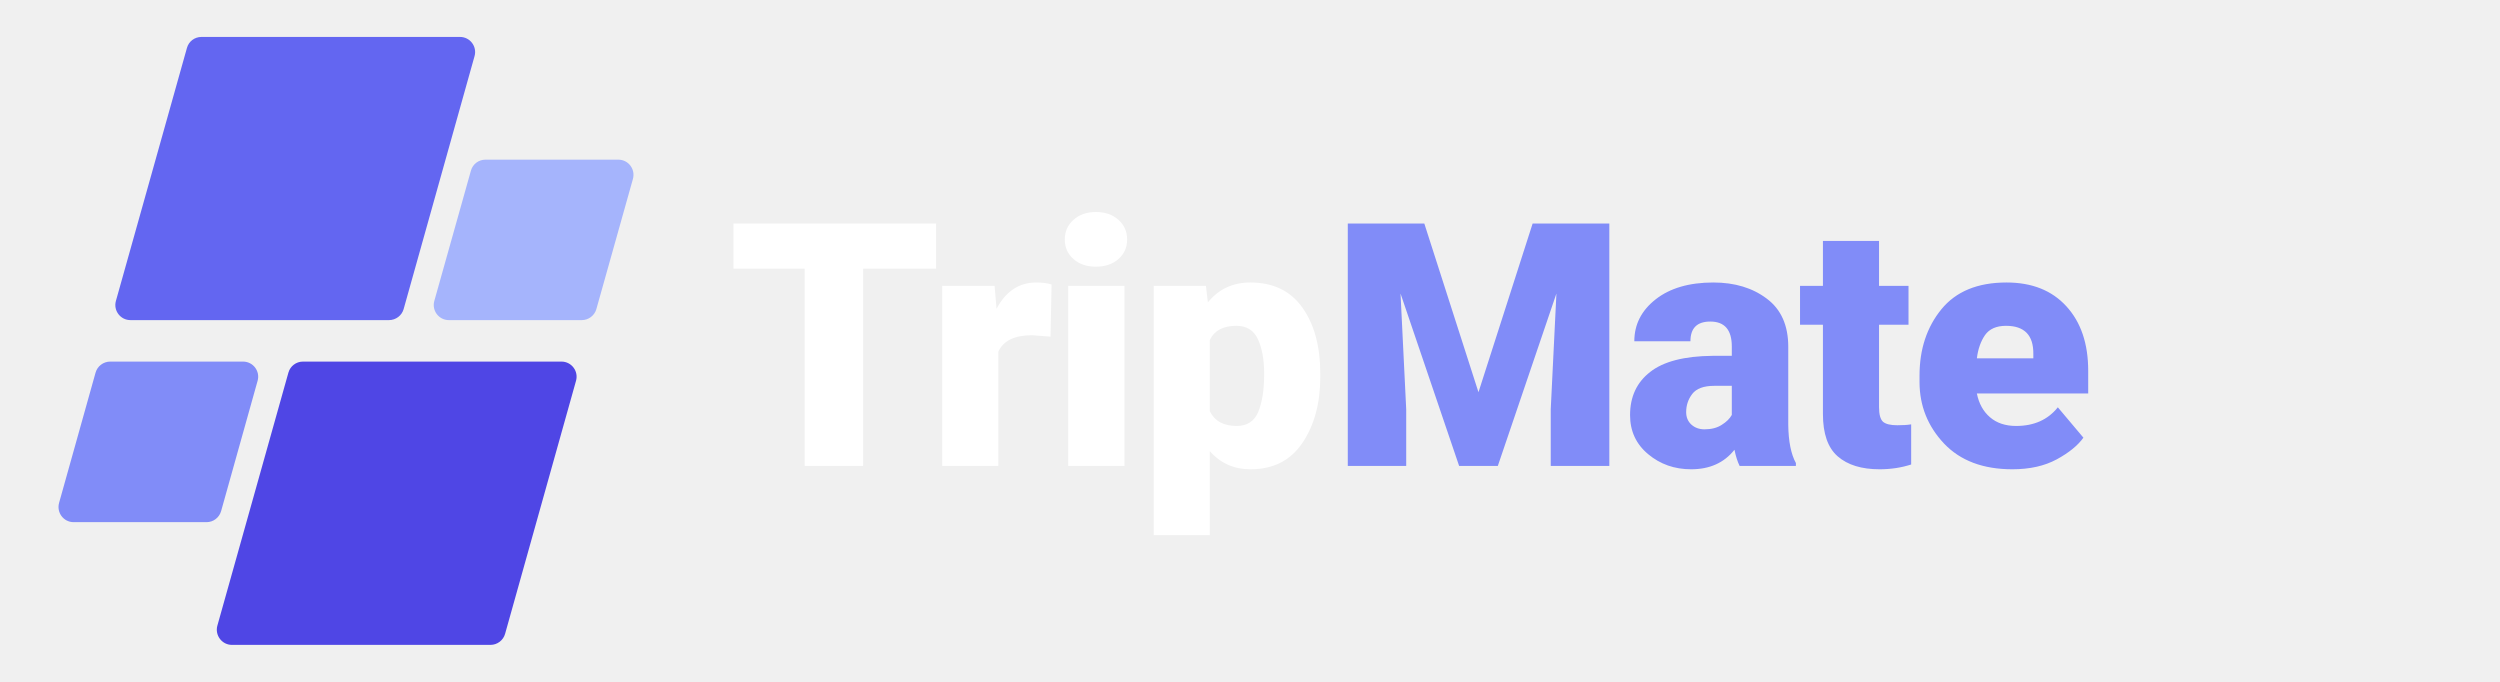
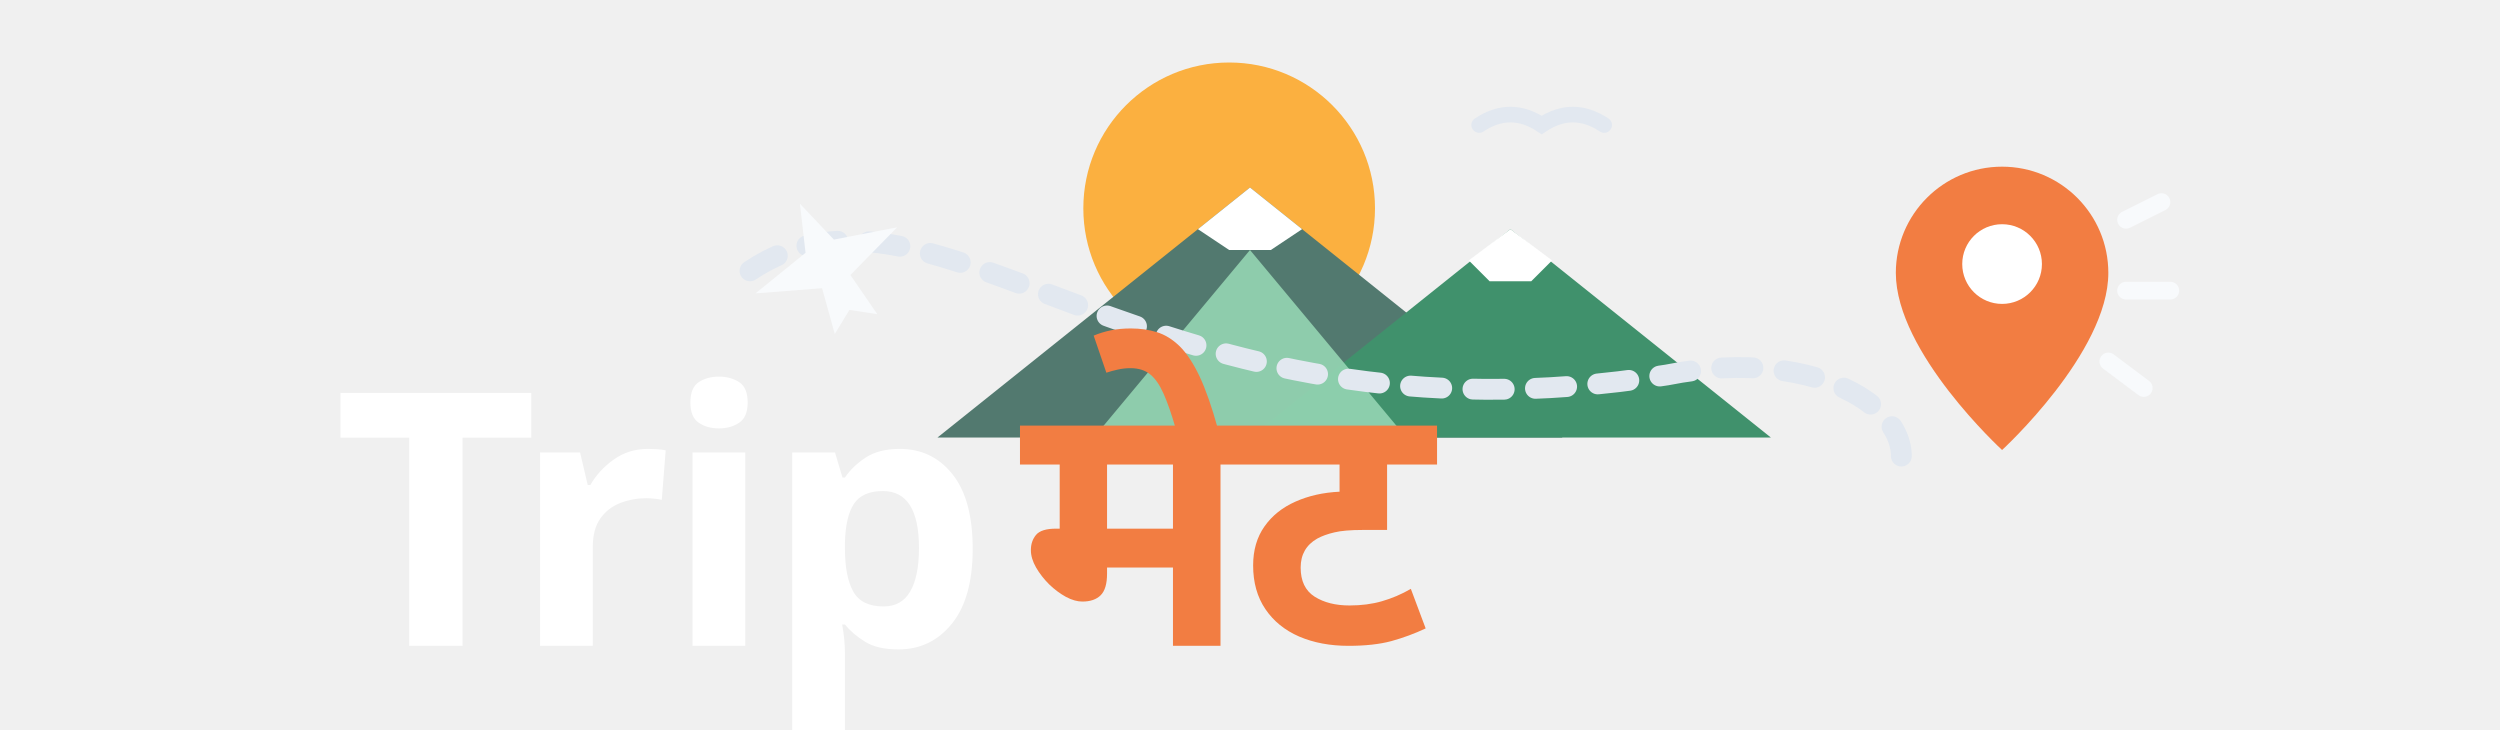
- <svg xmlns="http://www.w3.org/2000/svg" width="220" height="60" viewBox="0 0 220 60" fill="none">
-   <g>
-     <path d="M 34.23 28.17 L 11.48 28.17 C 10.60 28.17 9.96 27.33 10.20 26.48 L 16.45 4.22 C 16.61 3.64 17.13 3.25 17.73 3.25 L 40.48 3.25 C 41.36 3.25 42.00 4.09 41.76 4.94 L 35.52 27.20 C 35.36 27.77 34.83 28.17 34.23 28.17 Z" fill="#6366F1" />
-     <path d="M 19.46 44.97 L 22.67 33.51 C 22.91 32.66 22.27 31.82 21.39 31.82 L 9.70 31.82 C 9.10 31.82 8.57 32.22 8.41 32.79 L 5.20 44.25 C 4.96 45.11 5.60 45.95 6.48 45.95 L 18.18 45.95 C 18.77 45.95 19.30 45.55 19.46 44.97 Z" fill="#818CF8" />
-     <path d="M 25.38 32.79 L 19.13 55.05 C 18.89 55.90 19.53 56.75 20.41 56.75 L 43.16 56.75 C 43.76 56.75 44.29 56.35 44.45 55.77 L 50.69 33.51 C 50.93 32.66 50.29 31.82 49.41 31.82 L 26.66 31.82 C 26.06 31.82 25.54 32.22 25.38 32.79 Z" fill="#4F46E5" />
-     <path d="M 41.44 15.02 L 38.22 26.48 C 37.98 27.33 38.62 28.17 39.50 28.17 L 51.20 28.17 C 51.79 28.17 52.32 27.77 52.48 27.20 L 55.70 15.74 C 55.93 14.89 55.30 14.05 54.41 14.05 L 42.72 14.05 C 42.12 14.05 41.60 14.44 41.44 15.02 Z" fill="#A5B4FC" />
+ <svg xmlns="http://www.w3.org/2000/svg" width="240" height="70" viewBox="0 0 240 70" fill="none">
+   <circle cx="118" cy="20" r="14" fill="#FBB040" />
+   <polygon points="90,42 120,18 150,42" fill="#52796F" />
+   <polygon points="120,42 145,22 170,42" fill="#40916C" />
+   <polygon points="105,42 120,24 135,42" fill="#95D5B2" opacity="0.9" />
+   <polygon points="115,22 120,18 125,22 122,24 118,24" fill="#FFFFFF" />
+   <polygon points="141,25 145,22 149,25 147,27 143,27" fill="#FFFFFF" />
+   <path d="M 142 12 Q 145 10 148 12 Q 151 10 154 12" stroke="#E2E8F0" stroke-width="1.5" fill="none" stroke-linecap="round" />
+   <path d="M 72 26 C 90 14, 110 44, 160 36 C 175 33, 185 40, 182 46" stroke="#E2E8F0" stroke-width="2" stroke-dasharray="3 3" fill="none" stroke-linecap="round" />
+   <g transform="translate(68, 22) rotate(-25) scale(0.75)">
+     <path d="M12 2 L14 8 L22 10 L14 13 L15 19 L12 17 L9 19 L10 13 L2 10 L10 8 Z" fill="#F8FAFC" />
  </g>
-   <text x="64" y="41" font-family="-apple-system, BlinkMacSystemFont, 'Segoe UI', Roboto, 'Helvetica Neue', Arial, sans-serif" font-size="30" font-weight="800" fill="#FFFFFF" letter-spacing="-0.5">Trip<tspan fill="#818CF8">Mate</tspan>
+   <g transform="translate(182, 16) scale(0.85)">
+     <path d="M12 0 C5.37 0 0 5.37 0 12 C0 21 12 32 12 32 C12 32 24 21 24 12 C24 5.37 18.63 0 12 0 Z" fill="#F27D42" />
+     <circle cx="12" cy="11" r="4.5" fill="#FFFFFF" />
+     <line x1="26" y1="6" x2="30" y2="4" stroke="#F8FAFC" stroke-width="2" stroke-linecap="round" />
+     <line x1="26" y1="14" x2="31" y2="14" stroke="#F8FAFC" stroke-width="2" stroke-linecap="round" />
+     <line x1="24" y1="22" x2="28" y2="25" stroke="#F8FAFC" stroke-width="2" stroke-linecap="round" />
+   </g>
+   <text x="32" y="62" font-family="'Outfit', 'Plus Jakarta Sans', 'Segoe UI', sans-serif" font-size="34" font-weight="900" fill="#FFFFFF" letter-spacing="-0.8">Trip<tspan font-family="'Noto Sans Devanagari', 'Poppins', 'Segoe UI', sans-serif" font-weight="900" fill="#F27D42" dx="3">मेट</tspan>
  </text>
</svg>
